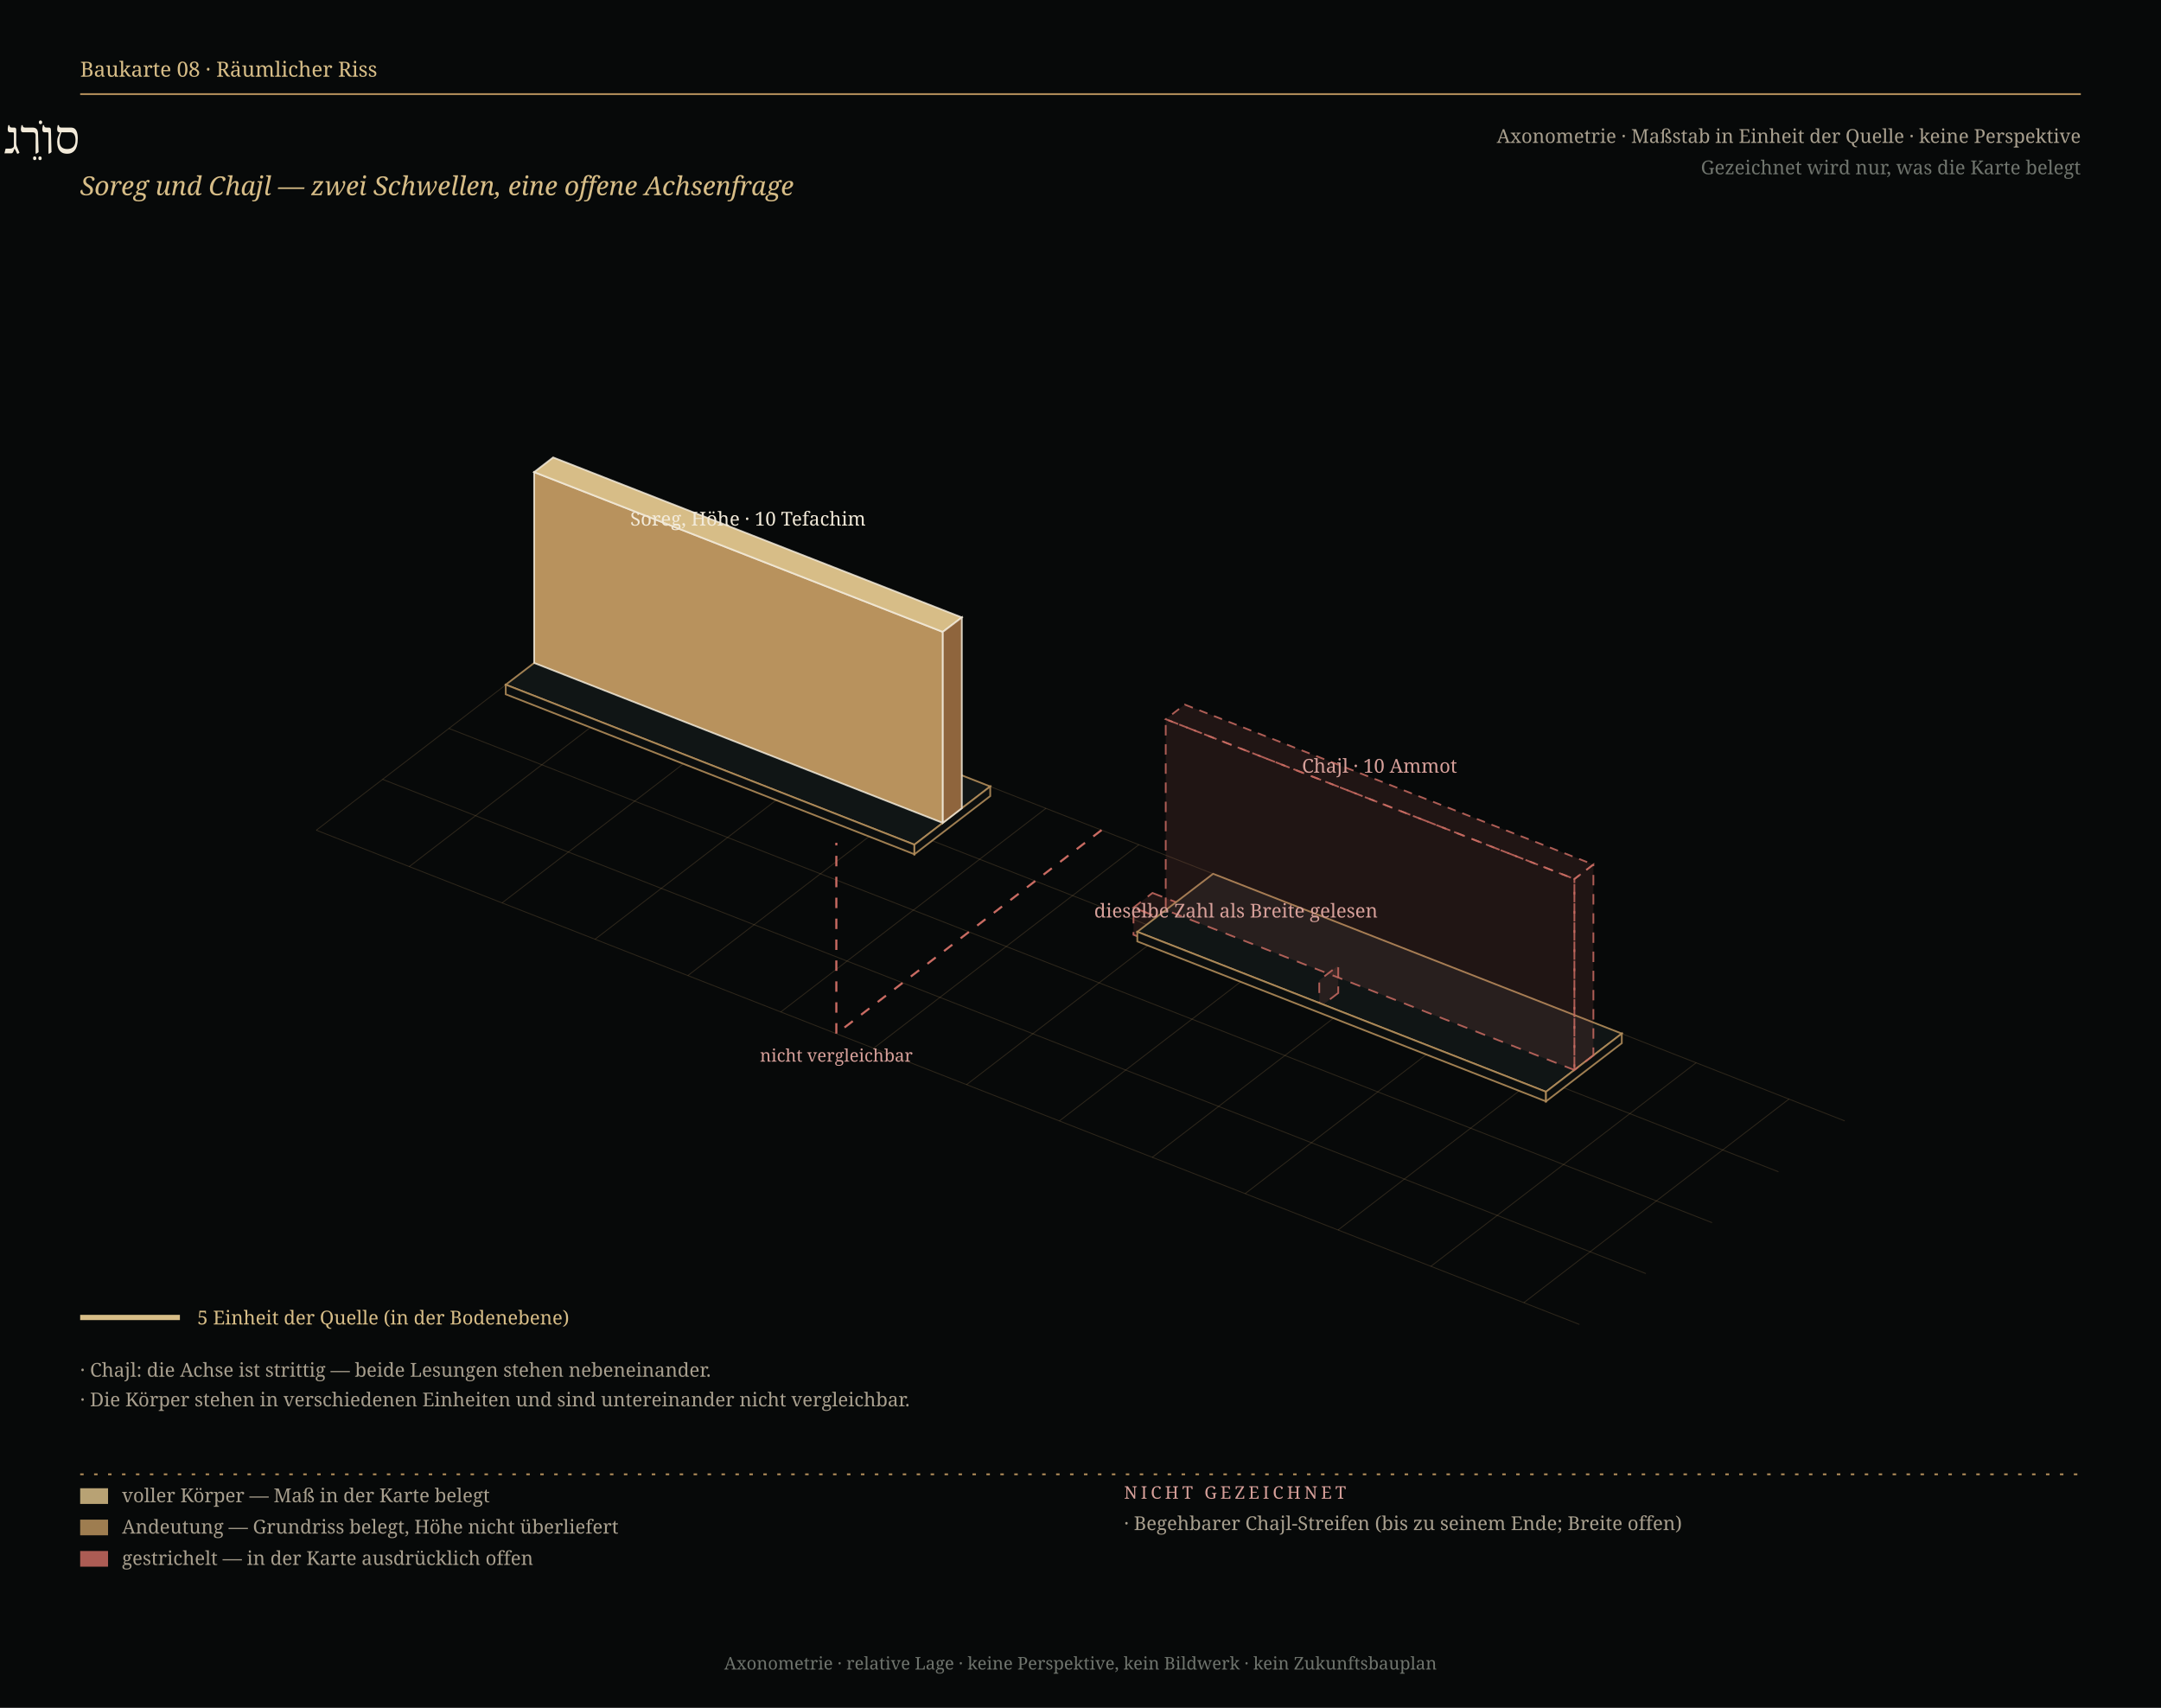
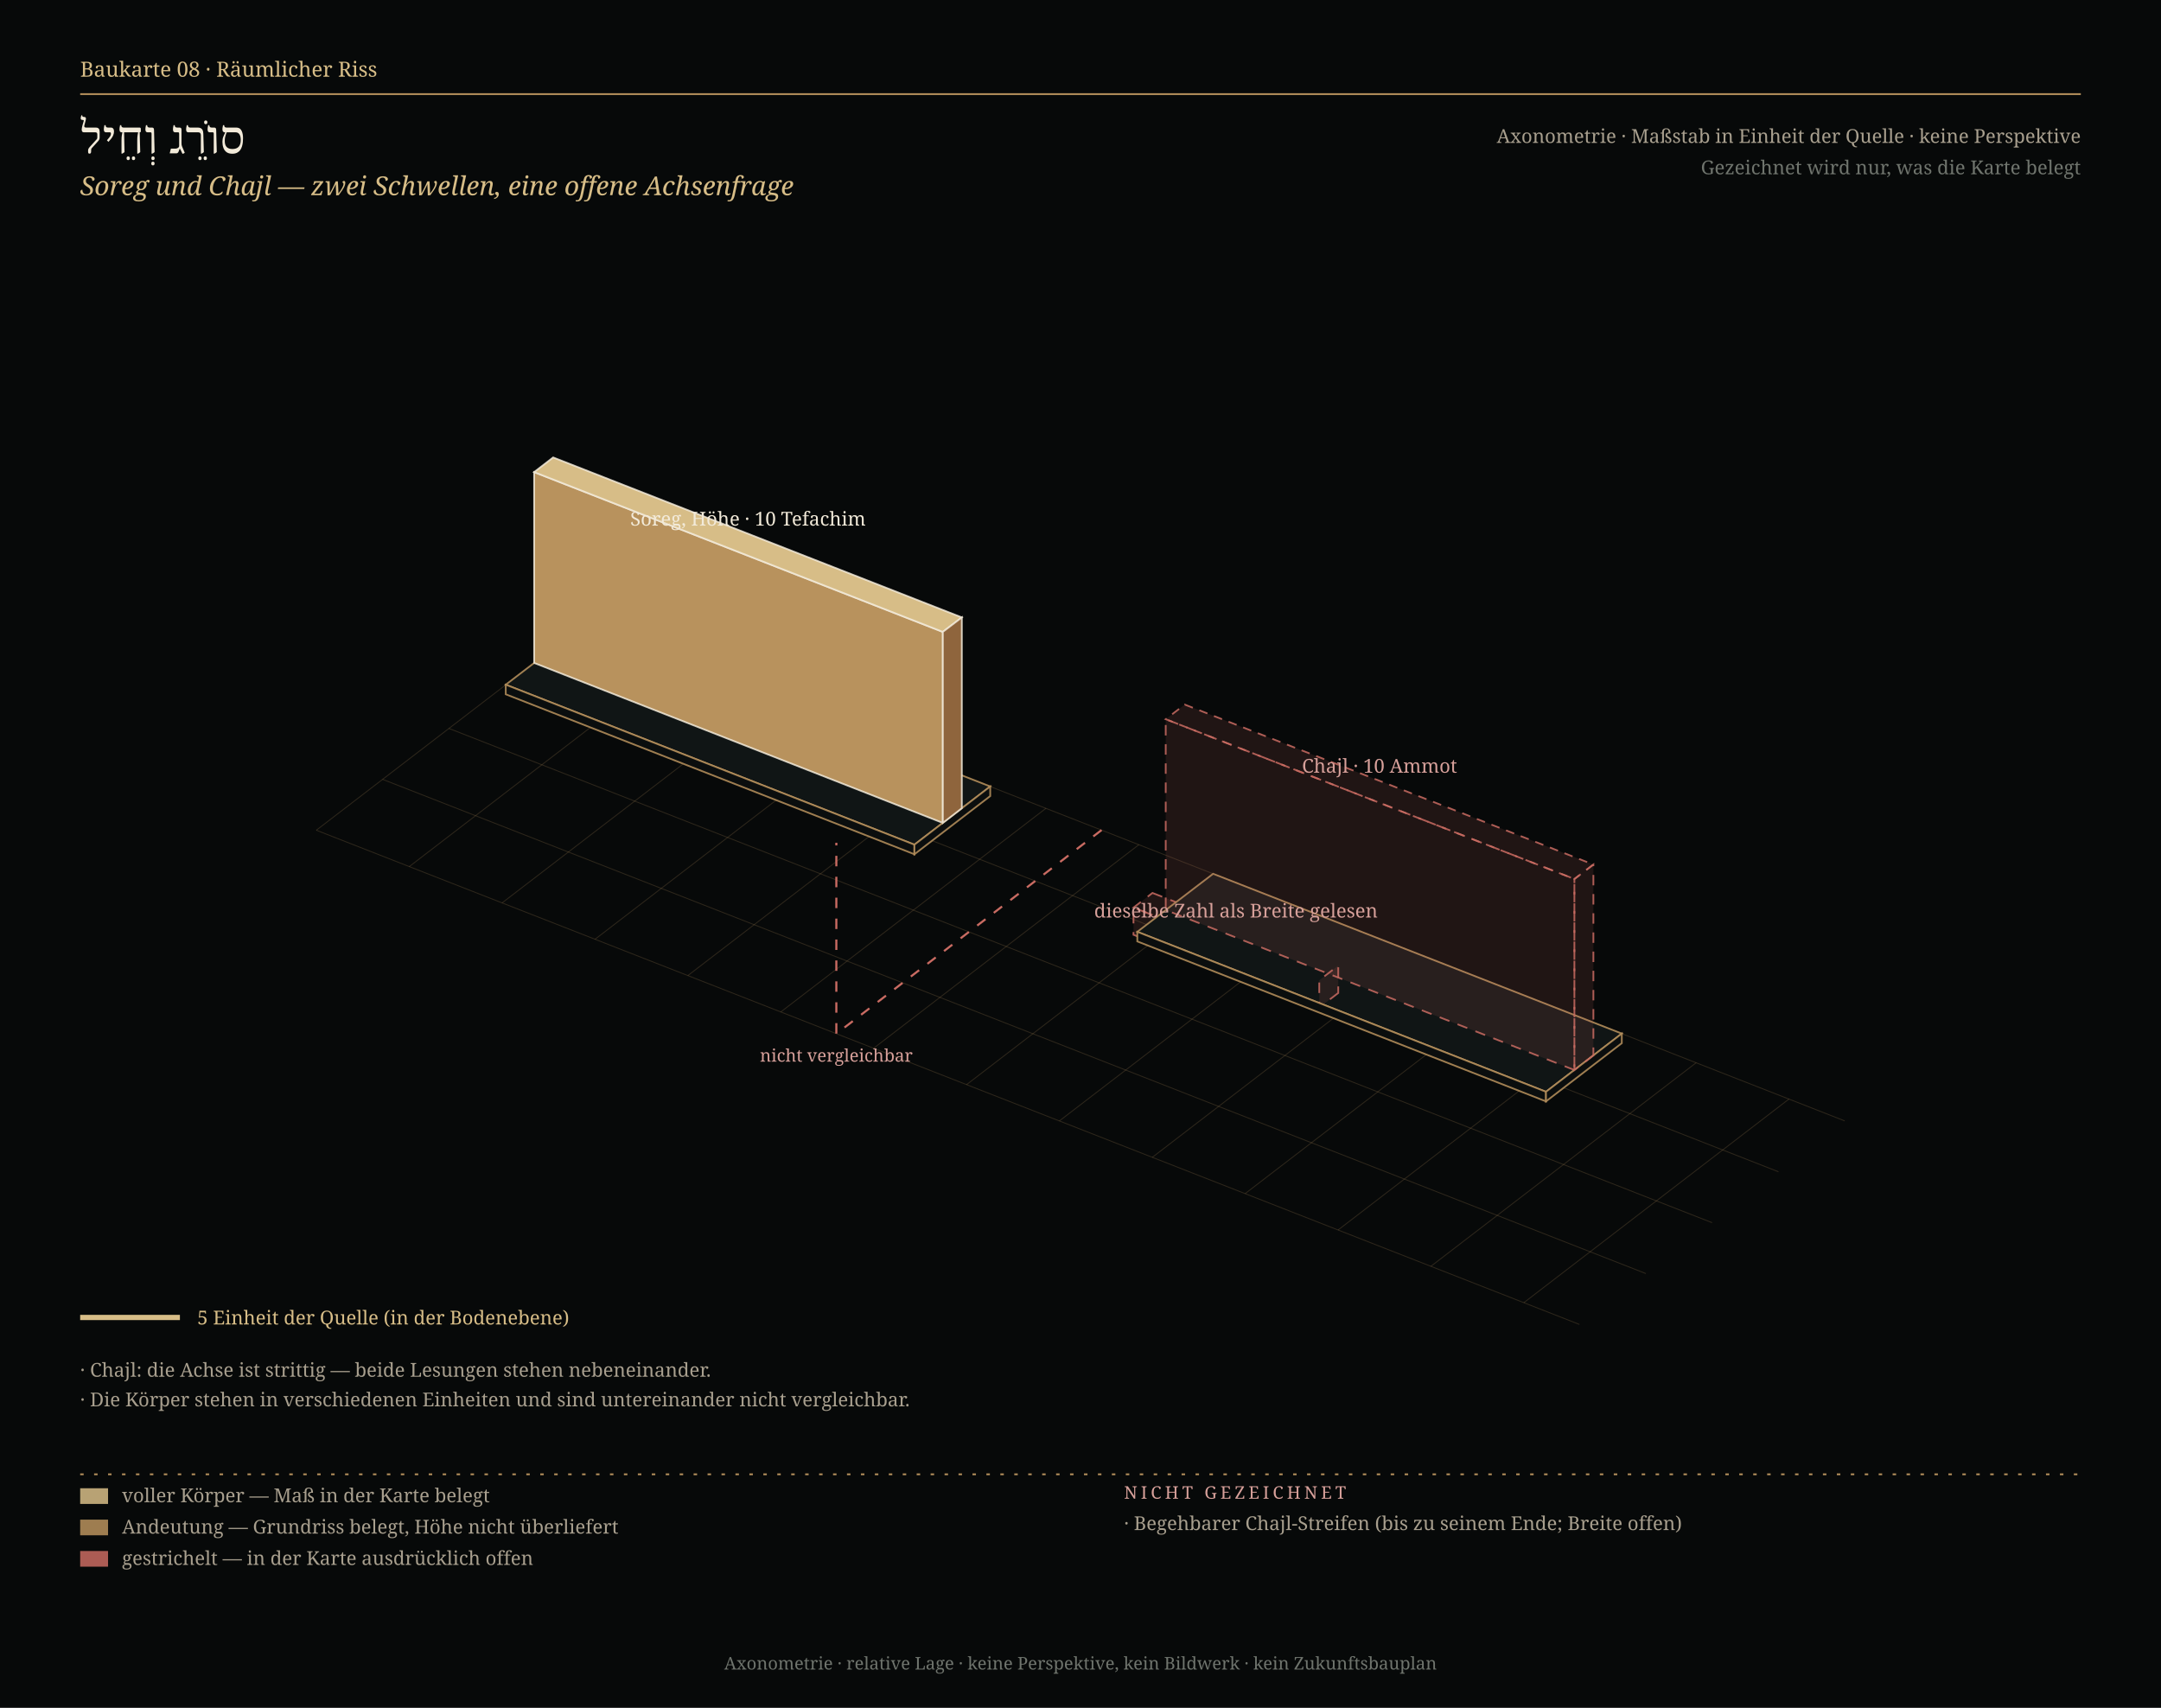
<svg xmlns="http://www.w3.org/2000/svg" viewBox="0 0 1240 980" width="100%" role="img" aria-labelledby="riss-t riss-d">
  <defs>
    <pattern id="rHatch" width="7" height="7" patternUnits="userSpaceOnUse" patternTransform="rotate(45)">
      <line x1="0" y1="0" x2="0" y2="7" stroke="#C96B62" stroke-width="1.5" opacity=".6" />
    </pattern>
    <pattern id="rHatchQ" width="8" height="8" patternUnits="userSpaceOnUse" patternTransform="rotate(45)">
      <line x1="0" y1="0" x2="0" y2="8" stroke="#6E9EAA" stroke-width="1.2" opacity=".55" />
    </pattern>
    <linearGradient id="rWall" x1="0" y1="0" x2="0" y2="1">
      <stop offset="0" stop-color="#D7BD87" />
      <stop offset="1" stop-color="#8F653D" />
    </linearGradient>
  </defs>
  <rect x="0.0" y="0.0" width="1240.0" height="980.0" fill="#070909" />
  <text x="46.0" y="44.0" fill="#D7BD87" font-family="EB Garamond, Georgia, serif" font-size="12">Baukarte 08 · Räumlicher Riss</text>
  <line x1="46.0" y1="54.0" x2="1194.0" y2="54.0" stroke="#B8925D" stroke-width="1" />
-   <text x="46.0" y="88.0" fill="#F2EAD9" font-family="Frank Ruhl Libre, Noto Serif Hebrew, serif" font-size="25" direction="rtl">סוֹרֵג וְחֵיל</text>
+   <text x="46.0" y="88.0" fill="#F2EAD9" font-family="Frank Ruhl Libre, Noto Serif Hebrew, serif" font-size="25">סוֹרֵג וְחֵיל</text>
  <text x="46.0" y="112.0" fill="#D7BD87" font-family="Cormorant Garamond, Georgia, serif" font-size="15" font-style="italic">Soreg und Chajl — zwei Schwellen, eine offene Achsenfrage</text>
  <text x="1194.0" y="82.0" fill="#A89F8E" font-family="EB Garamond, Georgia, serif" font-size="11" text-anchor="end">Axonometrie · Maßstab in Einheit der Quelle · keine Perspektive</text>
  <text x="1194.0" y="100.0" fill="#6F746D" font-family="EB Garamond, Georgia, serif" font-size="11" text-anchor="end">Gezeichnet wird nur, was die Karte belegt</text>
  <line x1="333.7" y1="359.6" x2="181.5" y2="476.4" stroke="#B8925D" stroke-width=".5" opacity=".22" />
  <line x1="387.0" y1="380.4" x2="234.8" y2="497.3" stroke="#B8925D" stroke-width=".5" opacity=".22" />
  <line x1="440.3" y1="401.3" x2="288.1" y2="518.1" stroke="#B8925D" stroke-width=".5" opacity=".22" />
  <line x1="493.6" y1="422.1" x2="341.4" y2="539.0" stroke="#B8925D" stroke-width=".5" opacity=".22" />
  <line x1="546.9" y1="443.0" x2="394.7" y2="559.8" stroke="#B8925D" stroke-width=".5" opacity=".22" />
  <line x1="600.2" y1="463.8" x2="448.0" y2="580.7" stroke="#B8925D" stroke-width=".5" opacity=".22" />
  <line x1="653.5" y1="484.7" x2="501.3" y2="601.5" stroke="#B8925D" stroke-width=".5" opacity=".22" />
  <line x1="706.8" y1="505.5" x2="554.6" y2="622.4" stroke="#B8925D" stroke-width=".5" opacity=".22" />
  <line x1="760.1" y1="526.4" x2="607.9" y2="643.2" stroke="#B8925D" stroke-width=".5" opacity=".22" />
  <line x1="813.4" y1="547.2" x2="661.2" y2="664.1" stroke="#B8925D" stroke-width=".5" opacity=".22" />
  <line x1="866.7" y1="568.1" x2="714.5" y2="684.9" stroke="#B8925D" stroke-width=".5" opacity=".22" />
  <line x1="920.0" y1="588.9" x2="767.8" y2="705.8" stroke="#B8925D" stroke-width=".5" opacity=".22" />
  <line x1="973.3" y1="609.8" x2="821.1" y2="726.6" stroke="#B8925D" stroke-width=".5" opacity=".22" />
  <line x1="1026.6" y1="630.6" x2="874.4" y2="747.5" stroke="#B8925D" stroke-width=".5" opacity=".22" />
  <line x1="333.7" y1="359.6" x2="1058.5" y2="643.2" stroke="#B8925D" stroke-width=".5" opacity=".22" />
  <line x1="295.6" y1="388.8" x2="1020.5" y2="672.4" stroke="#B8925D" stroke-width=".5" opacity=".22" />
  <line x1="257.6" y1="418.0" x2="982.4" y2="701.6" stroke="#B8925D" stroke-width=".5" opacity=".22" />
  <line x1="219.5" y1="447.2" x2="944.4" y2="730.8" stroke="#B8925D" stroke-width=".5" opacity=".22" />
  <line x1="181.5" y1="476.4" x2="906.3" y2="760.0" stroke="#B8925D" stroke-width=".5" opacity=".22" />
  <polyline points="632.1,476.3 479.9,593.2 479.9,483.6" fill="none" stroke="#C96B62" stroke-width="1.2" stroke-dasharray="6 6" />
  <text x="479.9" y="609.2" fill="#D7A09A" font-family="EB Garamond, Georgia, serif" font-size="10" text-anchor="middle">nicht vergleichbar</text>
  <polygon points="333.7,359.6 568.2,451.3 524.7,484.7 290.2,392.9" fill="#101515" fill-opacity="1" stroke="#B8925D" stroke-width="1" stroke-opacity=".85" />
  <polygon points="524.7,490.2 290.2,398.4 290.2,392.9 524.7,484.7" fill="#0B0E0E" fill-opacity="1" stroke="#B8925D" stroke-width="1" stroke-opacity=".85" />
  <polygon points="541.0,472.2 306.5,380.4 306.5,270.9 541.0,362.6" fill="#B8925D" fill-opacity="1" stroke="#F2EAD9" stroke-width="1" stroke-opacity=".85" />
  <polygon points="568.2,456.8 524.7,490.2 524.7,484.7 568.2,451.3" fill="#0B0E0E" fill-opacity="1" stroke="#B8925D" stroke-width="1" stroke-opacity=".85" />
  <polygon points="317.4,262.5 551.9,354.3 541.0,362.6 306.5,270.9" fill="#D7BD87" fill-opacity="1" stroke="#F2EAD9" stroke-width="1" stroke-opacity=".85" />
  <polygon points="551.9,463.8 541.0,472.2 541.0,362.6 551.9,354.3" fill="#8F653D" fill-opacity="1" stroke="#F2EAD9" stroke-width="1" stroke-opacity=".85" />
  <polygon points="661.3,512.4 767.9,554.1 757.0,562.5 650.4,520.8" fill="#C96B62" fill-opacity="0.13" stroke="#C96B62" stroke-width="1" stroke-dasharray="6 5" stroke-opacity=".85" />
  <polygon points="757.0,578.1 650.4,536.4 650.4,520.8 757.0,562.5" fill="#C96B62" fill-opacity="0.13" stroke="#C96B62" stroke-width="1" stroke-dasharray="6 5" stroke-opacity=".85" />
  <polygon points="696.1,501.4 930.6,593.1 887.1,626.5 652.6,534.7" fill="#101515" fill-opacity="1" stroke="#B8925D" stroke-width="1" stroke-opacity=".85" />
  <polygon points="767.9,569.8 757.0,578.1 757.0,562.5 767.9,554.1" fill="#C96B62" fill-opacity="0.13" stroke="#C96B62" stroke-width="1" stroke-dasharray="6 5" stroke-opacity=".85" />
  <polygon points="887.1,632.0 652.6,540.2 652.6,534.7 887.1,626.5" fill="#0B0E0E" fill-opacity="1" stroke="#B8925D" stroke-width="1" stroke-opacity=".85" />
  <polygon points="903.4,614.0 668.9,522.2 668.9,412.7 903.4,504.4" fill="#C96B62" fill-opacity="0.13" stroke="#C96B62" stroke-width="1" stroke-dasharray="6 5" stroke-opacity=".85" />
  <polygon points="930.6,598.6 887.1,632.0 887.1,626.5 930.6,593.1" fill="#0B0E0E" fill-opacity="1" stroke="#B8925D" stroke-width="1" stroke-opacity=".85" />
  <polygon points="679.8,404.3 914.3,496.1 903.4,504.4 668.9,412.7" fill="#C96B62" fill-opacity="0.13" stroke="#C96B62" stroke-width="1" stroke-dasharray="5 4" stroke-opacity=".85" />
  <polygon points="914.3,605.6 903.4,614.0 903.4,504.4 914.3,496.1" fill="#C96B62" fill-opacity="0.13" stroke="#C96B62" stroke-width="1" stroke-dasharray="6 5" stroke-opacity=".85" />
  <text x="429.2" y="301.6" fill="#F2EAD9" font-family="EB Garamond, Georgia, serif" font-size="11" text-anchor="middle">Soreg, Höhe · 10 Tefachim</text>
  <text x="791.6" y="443.4" fill="#D7A09A" font-family="EB Garamond, Georgia, serif" font-size="11" text-anchor="middle">Chajl · 10 Ammot</text>
  <text x="709.2" y="526.5" fill="#D7A09A" font-family="EB Garamond, Georgia, serif" font-size="11" text-anchor="middle">dieselbe Zahl als Breite gelesen</text>
  <text x="46.0" y="790.0" fill="#A89F8E" font-family="EB Garamond, Georgia, serif" font-size="11">· Chajl: die Achse ist strittig — beide Lesungen stehen nebeneinander.</text>
  <text x="46.0" y="807.0" fill="#A89F8E" font-family="EB Garamond, Georgia, serif" font-size="11">· Die Körper stehen in verschiedenen Einheiten und sind untereinander nicht vergleichbar.</text>
  <line x1="46" y1="756" x2="103.234" y2="756" stroke="#D7BD87" stroke-width="3" />
  <text x="113.2" y="760.0" fill="#D7BD87" font-family="EB Garamond, Georgia, serif" font-size="11">5 Einheit der Quelle (in der Bodenebene)</text>
  <line x1="46.0" y1="846.0" x2="1194.0" y2="846.0" stroke="#B8925D" stroke-width="1" stroke-dasharray="2 6" />
  <rect x="46.0" y="854.0" width="16.0" height="9.0" fill="#D7BD87" opacity=".85" />
  <text x="70.0" y="862.0" fill="#A89F8E" font-family="EB Garamond, Georgia, serif" font-size="11">voller Körper — Maß in der Karte belegt</text>
  <rect x="46.0" y="872.0" width="16.0" height="9.0" fill="#B8925D" opacity=".85" />
  <text x="70.0" y="880.0" fill="#A89F8E" font-family="EB Garamond, Georgia, serif" font-size="11">Andeutung — Grundriss belegt, Höhe nicht überliefert</text>
  <rect x="46.0" y="890.0" width="16.0" height="9.0" fill="#C96B62" opacity=".85" />
  <text x="70.0" y="898.0" fill="#A89F8E" font-family="EB Garamond, Georgia, serif" font-size="11">gestrichelt — in der Karte ausdrücklich offen</text>
  <text x="645.0" y="860.0" fill="#D7A09A" font-family="EB Garamond, Georgia, serif" font-size="10" letter-spacing="2">NICHT GEZEICHNET</text>
  <text x="645.0" y="878.0" fill="#A89F8E" font-family="EB Garamond, Georgia, serif" font-size="11">· Begehbarer Chajl-Streifen (bis zu seinem Ende; Breite offen)</text>
  <text x="620.0" y="958.0" fill="#6F746D" font-family="EB Garamond, Georgia, serif" font-size="10" text-anchor="middle">Axonometrie · relative Lage · keine Perspektive, kein Bildwerk · kein Zukunftsbauplan</text>
</svg>
